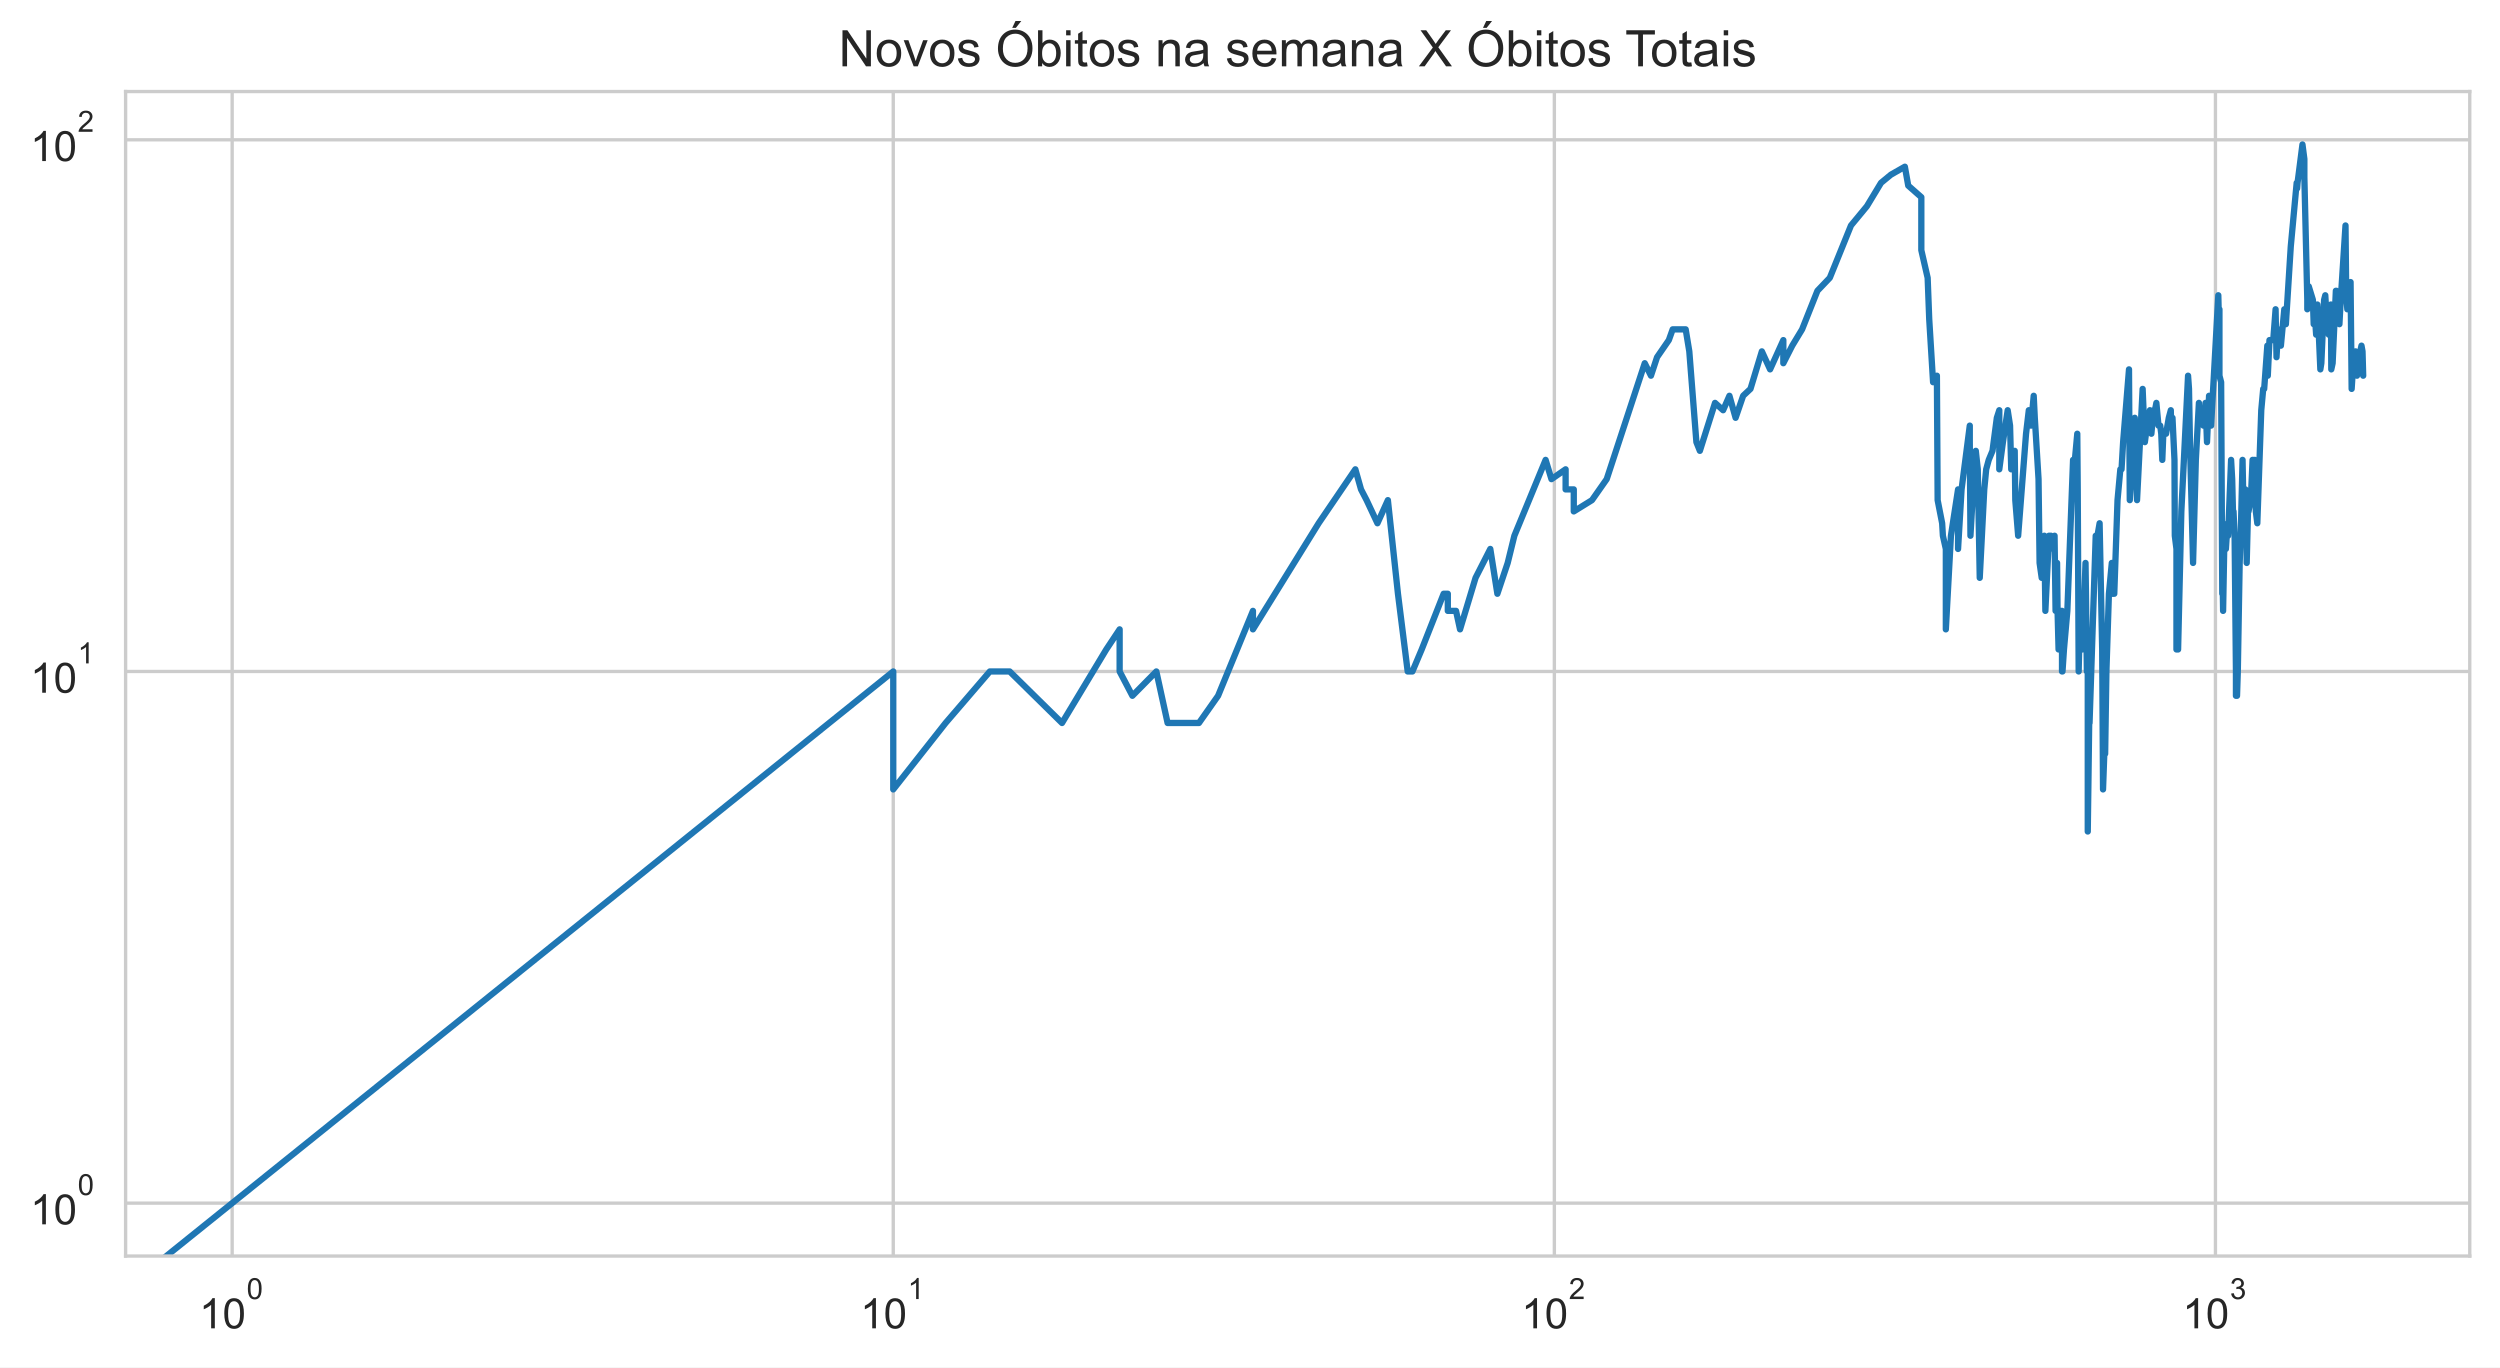
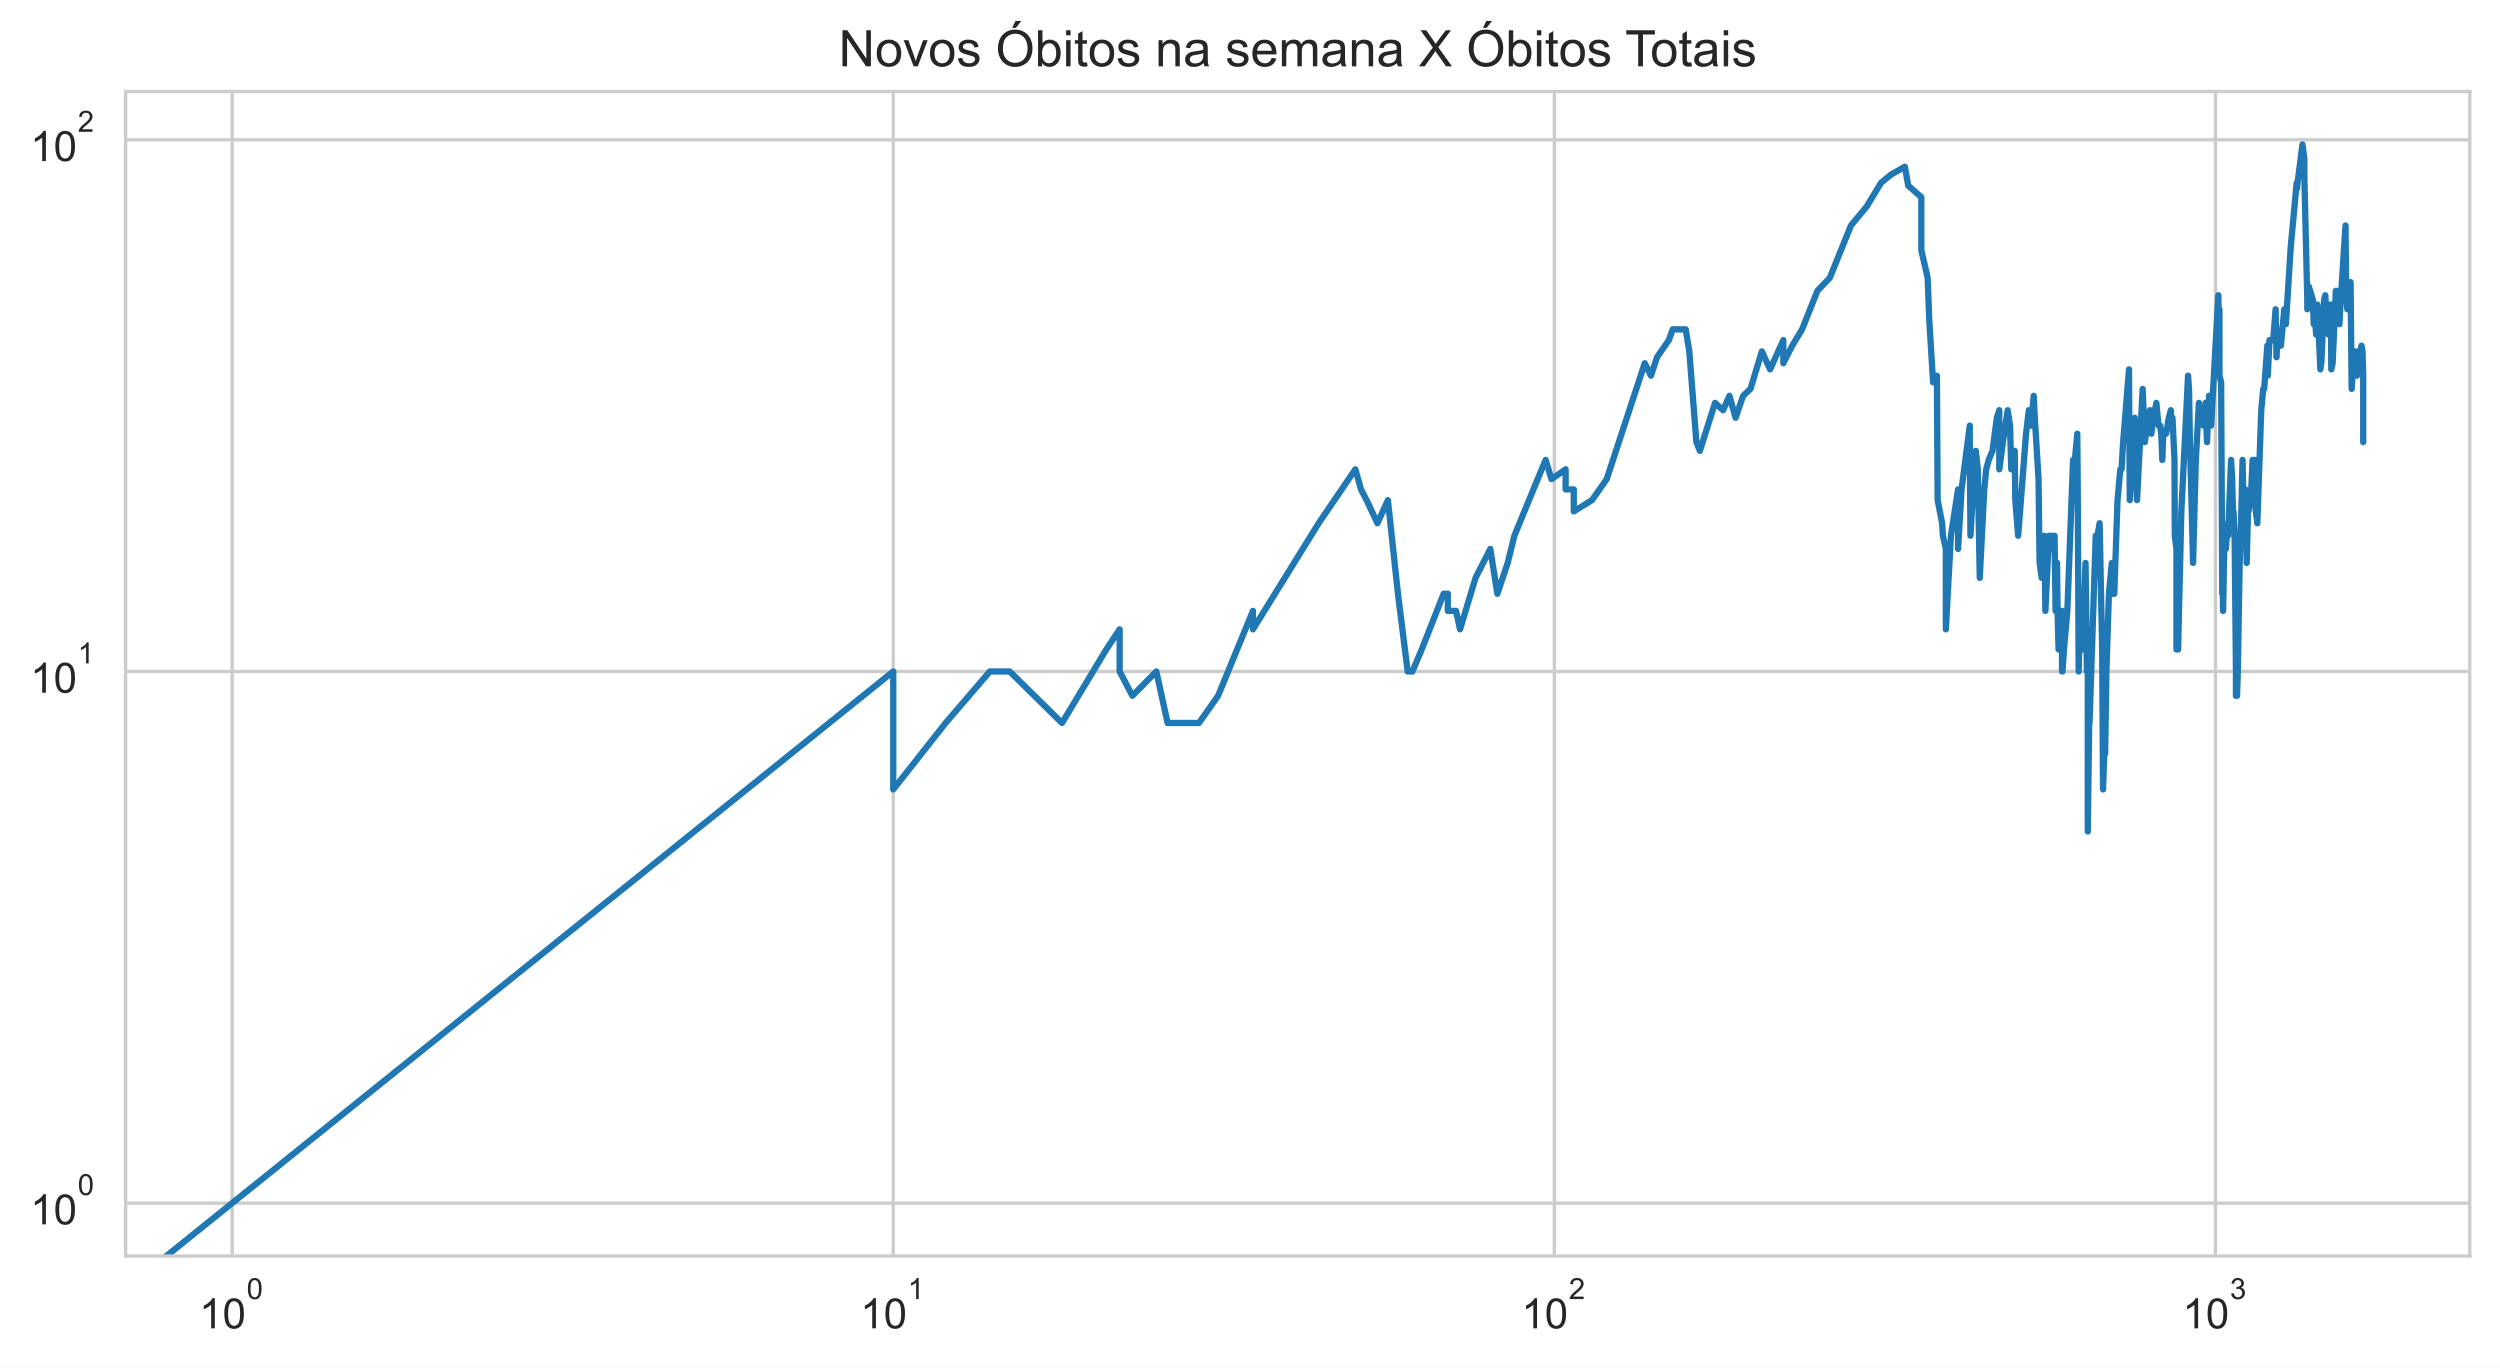
<svg xmlns="http://www.w3.org/2000/svg" xmlns:xlink="http://www.w3.org/1999/xlink" height="325.489pt" version="1.1" viewBox="0 0 595.1 325.489" width="595.1pt">
  <defs>
    <style type="text/css">*{stroke-linecap:butt;stroke-linejoin:round;}</style>
  </defs>
  <g id="figure_1">
    <g id="patch_1">
      <path d="M 0 325.489  L 595.1 325.489  L 595.1 0  L 0 0  z " style="fill:#ffffff;" />
    </g>
    <g id="axes_1">
      <g id="patch_2">
        <path d="M 29.9 298.989  L 587.9 298.989  L 587.9 21.789  L 29.9 21.789  z " style="fill:#ffffff;" />
      </g>
      <g id="matplotlib.axis_1">
        <g id="xtick_1">
          <g id="line2d_1">
-             <path clip-path="url(#p959908cf92)" d="M 55.264 298.989  L 55.264 21.789  " style="fill:none;stroke:#cccccc;stroke-linecap:round;stroke-width:0.8;" />
+             <path clip-path="url(#p756e085475)" d="M 55.264 298.989  L 55.264 21.789  " style="fill:none;stroke:#cccccc;stroke-linecap:round;stroke-width:0.8;" />
          </g>
          <g id="text_1">
            <g style="fill:#262626;" transform="translate(47.41364 316.3019)scale(0.1 -0.1)">
              <defs>
                <path d="M 2384 0  L 1822 0  L 1822 3584  Q 1619 3391 1289 3197  Q 959 3003 697 2906  L 697 3450  Q 1169 3672 1522 3987  Q 1875 4303 2022 4600  L 2384 4600  L 2384 0  z " id="ArialMT-31" transform="scale(0.015625)" />
                <path d="M 266 2259  Q 266 3072 433 3567  Q 600 4063 929 4331  Q 1259 4600 1759 4600  Q 2128 4600 2406 4451  Q 2684 4303 2865 4023  Q 3047 3744 3150 3342  Q 3253 2941 3253 2259  Q 3253 1453 3087 958  Q 2922 463 2592 192  Q 2263 -78 1759 -78  Q 1097 -78 719 397  Q 266 969 266 2259  z M 844 2259  Q 844 1131 1108 757  Q 1372 384 1759 384  Q 2147 384 2411 759  Q 2675 1134 2675 2259  Q 2675 3391 2411 3762  Q 2147 4134 1753 4134  Q 1366 4134 1134 3806  Q 844 3388 844 2259  z " id="ArialMT-30" transform="scale(0.015625)" />
              </defs>
              <use transform="translate(0 0.99375)" xlink:href="#ArialMT-31" />
              <use transform="translate(55.61523 0.99375)" xlink:href="#ArialMT-30" />
              <use transform="translate(112.9728 70.6875)scale(0.7)" xlink:href="#ArialMT-30" />
            </g>
          </g>
        </g>
        <g id="xtick_2">
          <g id="line2d_2">
-             <path clip-path="url(#p959908cf92)" d="M 212.631 298.989  L 212.631 21.789  " style="fill:none;stroke:#cccccc;stroke-linecap:round;stroke-width:0.8;" />
+             <path clip-path="url(#p756e085475)" d="M 212.631 298.989  L 212.631 21.789  " style="fill:none;stroke:#cccccc;stroke-linecap:round;stroke-width:0.8;" />
          </g>
          <g id="text_2">
            <g style="fill:#262626;" transform="translate(204.7809 316.3019)scale(0.1 -0.1)">
              <use transform="translate(0 0.99375)" xlink:href="#ArialMT-31" />
              <use transform="translate(55.61523 0.99375)" xlink:href="#ArialMT-30" />
              <use transform="translate(112.9728 70.6875)scale(0.7)" xlink:href="#ArialMT-31" />
            </g>
          </g>
        </g>
        <g id="xtick_3">
          <g id="line2d_3">
-             <path clip-path="url(#p959908cf92)" d="M 369.998 298.989  L 369.998 21.789  " style="fill:none;stroke:#cccccc;stroke-linecap:round;stroke-width:0.8;" />
+             <path clip-path="url(#p756e085475)" d="M 369.998 298.989  L 369.998 21.789  " style="fill:none;stroke:#cccccc;stroke-linecap:round;stroke-width:0.8;" />
          </g>
          <g id="text_3">
            <g style="fill:#262626;" transform="translate(362.1482 316.3019)scale(0.1 -0.1)">
              <defs>
                <path d="M 3222 541  L 3222 0  L 194 0  Q 188 203 259 391  Q 375 700 629 1000  Q 884 1300 1366 1694  Q 2113 2306 2375 2664  Q 2638 3022 2638 3341  Q 2638 3675 2398 3904  Q 2159 4134 1775 4134  Q 1369 4134 1125 3890  Q 881 3647 878 3216  L 300 3275  Q 359 3922 746 4261  Q 1134 4600 1788 4600  Q 2447 4600 2831 4234  Q 3216 3869 3216 3328  Q 3216 3053 3103 2787  Q 2991 2522 2730 2228  Q 2469 1934 1863 1422  Q 1356 997 1212 845  Q 1069 694 975 541  L 3222 541  z " id="ArialMT-32" transform="scale(0.015625)" />
              </defs>
              <use transform="translate(0 0.99375)" xlink:href="#ArialMT-31" />
              <use transform="translate(55.61523 0.99375)" xlink:href="#ArialMT-30" />
              <use transform="translate(112.9728 70.6875)scale(0.7)" xlink:href="#ArialMT-32" />
            </g>
          </g>
        </g>
        <g id="xtick_4">
          <g id="line2d_4">
-             <path clip-path="url(#p959908cf92)" d="M 527.365 298.989  L 527.365 21.789  " style="fill:none;stroke:#cccccc;stroke-linecap:round;stroke-width:0.8;" />
+             <path clip-path="url(#p756e085475)" d="M 527.365 298.989  L 527.365 21.789  " style="fill:none;stroke:#cccccc;stroke-linecap:round;stroke-width:0.8;" />
          </g>
          <g id="text_4">
            <g style="fill:#262626;" transform="translate(519.5154 316.3019)scale(0.1 -0.1)">
              <defs>
                <path d="M 269 1209  L 831 1284  Q 928 806 1161 595  Q 1394 384 1728 384  Q 2125 384 2398 659  Q 2672 934 2672 1341  Q 2672 1728 2419 1979  Q 2166 2231 1775 2231  Q 1616 2231 1378 2169  L 1441 2663  Q 1497 2656 1531 2656  Q 1891 2656 2178 2843  Q 2466 3031 2466 3422  Q 2466 3731 2256 3934  Q 2047 4138 1716 4138  Q 1388 4138 1169 3931  Q 950 3725 888 3313  L 325 3413  Q 428 3978 793 4289  Q 1159 4600 1703 4600  Q 2078 4600 2393 4439  Q 2709 4278 2876 4000  Q 3044 3722 3044 3409  Q 3044 3113 2884 2869  Q 2725 2625 2413 2481  Q 2819 2388 3044 2092  Q 3269 1797 3269 1353  Q 3269 753 2831 336  Q 2394 -81 1725 -81  Q 1122 -81 723 278  Q 325 638 269 1209  z " id="ArialMT-33" transform="scale(0.015625)" />
              </defs>
              <use transform="translate(0 0.99375)" xlink:href="#ArialMT-31" />
              <use transform="translate(55.61523 0.99375)" xlink:href="#ArialMT-30" />
              <use transform="translate(112.9728 70.6875)scale(0.7)" xlink:href="#ArialMT-33" />
            </g>
          </g>
        </g>
        <g id="xtick_5" />
        <g id="xtick_6" />
        <g id="xtick_7" />
        <g id="xtick_8" />
        <g id="xtick_9" />
        <g id="xtick_10" />
        <g id="xtick_11" />
        <g id="xtick_12" />
        <g id="xtick_13" />
        <g id="xtick_14" />
        <g id="xtick_15" />
        <g id="xtick_16" />
        <g id="xtick_17" />
        <g id="xtick_18" />
        <g id="xtick_19" />
        <g id="xtick_20" />
        <g id="xtick_21" />
        <g id="xtick_22" />
        <g id="xtick_23" />
        <g id="xtick_24" />
        <g id="xtick_25" />
        <g id="xtick_26" />
        <g id="xtick_27" />
        <g id="xtick_28" />
        <g id="xtick_29" />
        <g id="xtick_30" />
        <g id="xtick_31" />
        <g id="xtick_32" />
      </g>
      <g id="matplotlib.axis_2">
        <g id="ytick_1">
          <g id="line2d_5">
-             <path clip-path="url(#p959908cf92)" d="M 29.9 286.389  L 587.9 286.389  " style="fill:none;stroke:#cccccc;stroke-linecap:round;stroke-width:0.8;" />
+             <path clip-path="url(#p756e085475)" d="M 29.9 286.389  L 587.9 286.389  " style="fill:none;stroke:#cccccc;stroke-linecap:round;stroke-width:0.8;" />
          </g>
          <g id="text_5">
            <g style="fill:#262626;" transform="translate(7.2 291.5456)scale(0.1 -0.1)">
              <use transform="translate(0 0.99375)" xlink:href="#ArialMT-31" />
              <use transform="translate(55.61523 0.99375)" xlink:href="#ArialMT-30" />
              <use transform="translate(112.9728 70.6875)scale(0.7)" xlink:href="#ArialMT-30" />
            </g>
          </g>
        </g>
        <g id="ytick_2">
          <g id="line2d_6">
-             <path clip-path="url(#p959908cf92)" d="M 29.9 159.834  L 587.9 159.834  " style="fill:none;stroke:#cccccc;stroke-linecap:round;stroke-width:0.8;" />
+             <path clip-path="url(#p756e085475)" d="M 29.9 159.834  L 587.9 159.834  " style="fill:none;stroke:#cccccc;stroke-linecap:round;stroke-width:0.8;" />
          </g>
          <g id="text_6">
            <g style="fill:#262626;" transform="translate(7.2 164.9904)scale(0.1 -0.1)">
              <use transform="translate(0 0.99375)" xlink:href="#ArialMT-31" />
              <use transform="translate(55.61523 0.99375)" xlink:href="#ArialMT-30" />
              <use transform="translate(112.9728 70.6875)scale(0.7)" xlink:href="#ArialMT-31" />
            </g>
          </g>
        </g>
        <g id="ytick_3">
          <g id="line2d_7">
-             <path clip-path="url(#p959908cf92)" d="M 29.9 33.279  L 587.9 33.279  " style="fill:none;stroke:#cccccc;stroke-linecap:round;stroke-width:0.8;" />
+             <path clip-path="url(#p756e085475)" d="M 29.9 33.279  L 587.9 33.279  " style="fill:none;stroke:#cccccc;stroke-linecap:round;stroke-width:0.8;" />
          </g>
          <g id="text_7">
            <g style="fill:#262626;" transform="translate(7.2 38.43524)scale(0.1 -0.1)">
              <use transform="translate(0 0.99375)" xlink:href="#ArialMT-31" />
              <use transform="translate(55.61523 0.99375)" xlink:href="#ArialMT-30" />
              <use transform="translate(112.9728 70.6875)scale(0.7)" xlink:href="#ArialMT-32" />
            </g>
          </g>
        </g>
        <g id="ytick_4" />
        <g id="ytick_5" />
        <g id="ytick_6" />
        <g id="ytick_7" />
        <g id="ytick_8" />
        <g id="ytick_9" />
        <g id="ytick_10" />
        <g id="ytick_11" />
        <g id="ytick_12" />
        <g id="ytick_13" />
        <g id="ytick_14" />
        <g id="ytick_15" />
        <g id="ytick_16" />
        <g id="ytick_17" />
        <g id="ytick_18" />
        <g id="ytick_19" />
        <g id="ytick_20" />
        <g id="ytick_21" />
      </g>
      <g id="line2d_8">
-         <path clip-path="url(#p959908cf92)" d="M 5.401 326.489  L 212.631 159.834  L 212.631 187.91  L 225.091 172.099  L 235.627 159.834  L 235.627 159.834  L 240.342 159.834  L 252.802 172.099  L 263.338 154.596  L 266.517 149.813  L 266.517 159.834  L 269.555 165.625  L 269.555 165.625  L 275.254 159.834  L 277.934 172.099  L 285.397 172.099  L 289.955 165.625  L 298.249 145.414  L 298.249 149.813  L 298.249 149.813  L 313.889 124.556  L 322.626 111.716  L 323.979 116.499  L 325.306 119.056  L 327.886 124.556  L 330.371 119.056  L 332.769 141.341  L 335.086 159.834  L 336.216 159.834  L 338.421 154.596  L 343.641 141.341  L 344.638 141.341  L 344.638 145.414  L 346.591 145.414  L 347.547 149.813  L 351.242 137.549  L 354.748 130.67  L 356.435 141.341  L 358.891 134.002  L 360.48 127.528  L 367.916 109.473  L 369.311 114.056  L 372.679 111.716  L 372.679 116.499  L 374.622 116.499  L 374.622 121.737  L 378.953 119.056  L 382.459 114.056  L 391.514 86.46  L 392.994 89.431  L 394.443 85.032  L 397.252 80.959  L 398.163 78.402  L 401.26 78.402  L 402.12 83.64  L 403.808 105.243  L 404.636 107.317  L 408.244 95.905  L 410.17 97.65  L 411.672 94.214  L 413.142 99.452  L 414.936 94.214  L 416.684 92.573  L 419.391 83.64  L 421.353 87.925  L 424.503 80.959  L 424.503 86.46  L 426.624 82.283  L 428.971 78.402  L 432.621 69.22  L 435.564 66.137  L 440.61 53.673  L 444.395 49.091  L 447.762 43.52  L 450.13 41.569  L 453.434 39.684  L 454.236 44.186  L 457.352 46.935  L 457.352 59.553  L 457.352 59.553  L 458.858 66.137  L 459.23 75.959  L 460.149 90.98  L 461.057 89.431  L 461.237 119.056  L 461.237 119.056  L 462.308 124.556  L 462.485 127.528  L 463.187 130.67  L 463.187 149.813  L 464.4 127.528  L 464.4 127.528  L 466.096 116.499  L 466.096 130.67  L 466.929 116.499  L 468.886 101.315  L 468.886 105.243  L 468.886 105.243  L 469.047 127.528  L 469.526 119.056  L 470.318 107.317  L 470.789 111.716  L 471.257 137.549  L 472.335 116.499  L 472.335 116.499  L 472.792 111.716  L 473.397 109.473  L 474.295 107.317  L 475.327 99.452  L 475.91 97.65  L 475.91 111.716  L 475.91 111.716  L 476.775 105.243  L 477.911 97.65  L 478.473 101.315  L 478.752 111.716  L 479.444 109.473  L 479.444 109.473  L 479.582 107.317  L 479.719 119.056  L 480.402 127.528  L 482.278 103.244  L 482.936 97.65  L 483.458 99.452  L 483.458 99.452  L 483.458 101.315  L 484.104 94.214  L 484.361 99.452  L 485.253 114.056  L 485.506 134.002  L 485.506 134.002  L 486.008 137.549  L 486.631 127.528  L 486.879 145.414  L 487.738 127.528  L 487.738 127.528  L 488.225 127.528  L 488.708 130.67  L 489.068 127.528  L 489.307 145.414  L 489.664 134.002  L 489.782 145.414  L 490.019 154.596  L 490.606 145.414  L 490.606 149.813  L 490.84 145.414  L 490.84 159.834  L 490.957 159.834  L 491.305 154.596  L 492.111 145.414  L 493.471 109.473  L 493.695 109.473  L 493.695 109.473  L 493.695 111.716  L 494.474 103.244  L 494.584 116.499  L 494.805 159.834  L 494.805 159.834  L 495.025 149.813  L 495.68 154.596  L 495.897 149.813  L 496.436 134.002  L 496.543 141.341  L 496.758 159.834  L 496.971 159.834  L 496.971 197.931  L 497.396 165.625  L 497.396 172.099  L 498.864 127.528  L 499.174 130.67  L 499.174 130.67  L 499.277 127.528  L 499.791 124.556  L 500.402 154.596  L 500.605 187.91  L 500.907 179.438  L 501.108 179.438  L 501.409 159.834  L 502.006 141.341  L 502.695 134.002  L 502.695 141.341  L 502.793 141.341  L 503.281 141.341  L 504.055 119.056  L 504.724 111.716  L 505.009 111.716  L 505.009 111.716  L 505.387 105.243  L 506.787 87.925  L 506.971 119.056  L 506.971 119.056  L 508.158 99.452  L 508.699 119.056  L 510.033 92.573  L 510.033 92.573  L 510.56 105.243  L 511.342 99.452  L 511.772 97.65  L 512.115 103.244  L 512.626 97.65  L 512.626 99.452  L 512.626 99.452  L 513.301 95.905  L 513.803 101.315  L 514.218 101.315  L 514.466 103.244  L 514.713 109.473  L 514.96 103.244  L 515.612 103.244  L 516.258 99.452  L 516.739 97.65  L 516.819 101.315  L 517.137 99.452  L 517.612 109.473  L 517.69 127.528  L 518.083 130.67  L 518.083 154.596  L 518.083 154.596  L 518.473 154.596  L 519.247 121.737  L 520.845 89.431  L 520.845 89.431  L 521.07 92.573  L 521.294 105.243  L 522.037 134.002  L 522.699 109.473  L 522.699 109.473  L 523.427 95.905  L 523.499 99.452  L 524.29 97.65  L 524.504 101.315  L 525.001 95.905  L 525.001 95.905  L 525.354 105.243  L 525.845 94.214  L 526.332 101.315  L 528.045 70.288  L 528.181 75.959  L 528.316 73.62  L 528.316 73.62  L 528.316 89.431  L 528.719 90.98  L 528.986 141.341  L 529.12 141.341  L 529.186 145.414  L 529.186 145.414  L 529.452 130.67  L 529.848 130.67  L 530.243 124.556  L 530.374 124.556  L 530.374 127.528  L 530.374 127.528  L 531.089 109.473  L 531.348 114.056  L 531.605 124.556  L 531.669 121.737  L 531.669 121.737  L 531.926 127.528  L 532.244 159.834  L 532.244 165.625  L 532.244 165.625  L 532.499 165.625  L 532.688 159.834  L 533.13 134.002  L 533.38 127.528  L 533.817 109.473  L 533.817 109.473  L 534.003 119.056  L 534.498 116.499  L 534.682 119.056  L 534.805 134.002  L 534.805 134.002  L 535.111 121.737  L 535.233 121.737  L 535.779 119.056  L 536.2 109.473  L 536.32 109.473  L 536.32 109.473  L 536.44 116.499  L 536.739 109.473  L 536.977 121.737  L 537.332 124.556  L 538.271 97.65  L 538.735 92.573  L 538.966 92.573  L 539.712 82.283  L 539.826 89.431  L 540.223 80.959  L 541.123 80.959  L 541.68 73.62  L 541.901 85.032  L 542.287 78.402  L 542.506 80.959  L 542.506 82.283  L 542.943 82.283  L 543.755 73.62  L 544.13 77.167  L 545.296 58.673  L 546.701 43.52  L 546.804 44.861  L 546.907 43.52  L 548.078 34.389  L 548.531 37.862  L 548.531 42.211  L 549.229 71.376  L 549.229 73.62  L 549.576 68.173  L 550.556 71.376  L 550.751 77.167  L 550.848 74.777  L 551.09 75.959  L 551.331 79.665  L 551.619 72.486  L 551.81 75.959  L 552.334 87.925  L 552.571 86.46  L 553.229 71.376  L 553.509 70.288  L 553.928 77.167  L 554.344 79.665  L 554.848 72.486  L 554.94 87.925  L 555.258 86.46  L 556.027 69.22  L 556.161 69.22  L 556.251 70.288  L 556.653 70.288  L 556.875 77.167  L 557.185 71.376  L 558.324 53.673  L 558.498 70.288  L 558.757 73.62  L 559.016 72.486  L 559.53 67.146  L 559.786 92.573  L 560.083 87.925  L 560.167 85.032  L 560.421 85.032  L 560.715 83.64  L 561.05 89.431  L 561.424 85.032  L 561.59 87.925  L 561.838 83.64  L 562.127 82.283  L 562.373 83.64  L 562.536 89.431  L 562.536 89.431  " style="fill:none;stroke:#1f77b4;stroke-linecap:round;stroke-width:1.5;" />
+         <path clip-path="url(#p756e085475)" d="M 5.401 326.489  L 212.631 159.834  L 212.631 187.91  L 225.091 172.099  L 235.627 159.834  L 235.627 159.834  L 240.342 159.834  L 252.802 172.099  L 263.338 154.596  L 266.517 149.813  L 266.517 159.834  L 269.555 165.625  L 269.555 165.625  L 275.254 159.834  L 277.934 172.099  L 285.397 172.099  L 289.955 165.625  L 298.249 145.414  L 298.249 149.813  L 298.249 149.813  L 313.889 124.556  L 322.626 111.716  L 323.979 116.499  L 325.306 119.056  L 327.886 124.556  L 330.371 119.056  L 332.769 141.341  L 335.086 159.834  L 336.216 159.834  L 338.421 154.596  L 343.641 141.341  L 344.638 141.341  L 344.638 145.414  L 346.591 145.414  L 347.547 149.813  L 351.242 137.549  L 354.748 130.67  L 356.435 141.341  L 358.891 134.002  L 360.48 127.528  L 367.916 109.473  L 369.311 114.056  L 372.679 111.716  L 372.679 116.499  L 374.622 116.499  L 374.622 121.737  L 378.953 119.056  L 382.459 114.056  L 391.514 86.46  L 392.994 89.431  L 394.443 85.032  L 397.252 80.959  L 398.163 78.402  L 401.26 78.402  L 402.12 83.64  L 403.808 105.243  L 404.636 107.317  L 408.244 95.905  L 410.17 97.65  L 411.672 94.214  L 413.142 99.452  L 414.936 94.214  L 416.684 92.573  L 419.391 83.64  L 421.353 87.925  L 424.503 80.959  L 424.503 86.46  L 426.624 82.283  L 428.971 78.402  L 432.621 69.22  L 435.564 66.137  L 440.61 53.673  L 444.395 49.091  L 447.762 43.52  L 450.13 41.569  L 453.434 39.684  L 454.236 44.186  L 457.352 46.935  L 457.352 59.553  L 457.352 59.553  L 458.858 66.137  L 459.23 75.959  L 460.149 90.98  L 461.057 89.431  L 461.237 119.056  L 461.237 119.056  L 462.308 124.556  L 462.485 127.528  L 463.187 130.67  L 463.187 149.813  L 464.4 127.528  L 464.4 127.528  L 466.096 116.499  L 466.096 130.67  L 466.929 116.499  L 468.886 101.315  L 468.886 105.243  L 468.886 105.243  L 469.047 127.528  L 469.526 119.056  L 470.318 107.317  L 470.789 111.716  L 471.257 137.549  L 472.335 116.499  L 472.335 116.499  L 472.792 111.716  L 473.397 109.473  L 474.295 107.317  L 475.327 99.452  L 475.91 97.65  L 475.91 111.716  L 475.91 111.716  L 476.775 105.243  L 477.911 97.65  L 478.473 101.315  L 478.752 111.716  L 479.444 109.473  L 479.444 109.473  L 479.582 107.317  L 479.719 119.056  L 480.402 127.528  L 482.278 103.244  L 482.936 97.65  L 483.458 99.452  L 483.458 99.452  L 483.458 101.315  L 484.104 94.214  L 484.361 99.452  L 485.253 114.056  L 485.506 134.002  L 485.506 134.002  L 486.008 137.549  L 486.631 127.528  L 486.879 145.414  L 487.738 127.528  L 487.738 127.528  L 488.225 127.528  L 488.708 130.67  L 489.068 127.528  L 489.307 145.414  L 489.664 134.002  L 489.782 145.414  L 490.019 154.596  L 490.606 145.414  L 490.606 149.813  L 490.84 145.414  L 490.84 159.834  L 490.957 159.834  L 491.305 154.596  L 492.111 145.414  L 493.471 109.473  L 493.695 109.473  L 493.695 109.473  L 493.695 111.716  L 494.474 103.244  L 494.584 116.499  L 494.805 159.834  L 494.805 159.834  L 495.025 149.813  L 495.68 154.596  L 495.897 149.813  L 496.436 134.002  L 496.543 141.341  L 496.758 159.834  L 496.971 159.834  L 496.971 197.931  L 497.396 165.625  L 497.396 172.099  L 498.864 127.528  L 499.174 130.67  L 499.174 130.67  L 499.277 127.528  L 499.791 124.556  L 500.402 154.596  L 500.605 187.91  L 500.907 179.438  L 501.108 179.438  L 501.409 159.834  L 502.006 141.341  L 502.695 134.002  L 502.695 141.341  L 502.793 141.341  L 503.281 141.341  L 504.055 119.056  L 504.724 111.716  L 505.009 111.716  L 505.009 111.716  L 505.387 105.243  L 506.787 87.925  L 506.971 119.056  L 506.971 119.056  L 508.158 99.452  L 508.699 119.056  L 510.033 92.573  L 510.033 92.573  L 510.56 105.243  L 511.342 99.452  L 511.772 97.65  L 512.115 103.244  L 512.626 97.65  L 512.626 99.452  L 512.626 99.452  L 513.301 95.905  L 513.803 101.315  L 514.218 101.315  L 514.466 103.244  L 514.713 109.473  L 514.96 103.244  L 515.612 103.244  L 516.258 99.452  L 516.739 97.65  L 516.819 101.315  L 517.137 99.452  L 517.612 109.473  L 517.69 127.528  L 518.083 130.67  L 518.083 154.596  L 518.083 154.596  L 518.473 154.596  L 519.247 121.737  L 520.845 89.431  L 520.845 89.431  L 521.07 92.573  L 521.294 105.243  L 522.037 134.002  L 522.699 109.473  L 522.699 109.473  L 523.427 95.905  L 523.499 99.452  L 524.29 97.65  L 524.504 101.315  L 525.001 95.905  L 525.001 95.905  L 525.354 105.243  L 525.845 94.214  L 526.332 101.315  L 528.045 70.288  L 528.181 75.959  L 528.316 73.62  L 528.316 73.62  L 528.316 89.431  L 528.719 90.98  L 528.986 141.341  L 529.12 141.341  L 529.186 145.414  L 529.186 145.414  L 529.452 130.67  L 529.848 130.67  L 530.243 124.556  L 530.374 124.556  L 530.374 127.528  L 530.374 127.528  L 531.089 109.473  L 531.348 114.056  L 531.605 124.556  L 531.669 121.737  L 531.669 121.737  L 531.926 127.528  L 532.244 159.834  L 532.244 165.625  L 532.244 165.625  L 532.499 165.625  L 532.688 159.834  L 533.13 134.002  L 533.38 127.528  L 533.817 109.473  L 533.817 109.473  L 534.003 119.056  L 534.498 116.499  L 534.682 119.056  L 534.805 134.002  L 534.805 134.002  L 535.111 121.737  L 535.233 121.737  L 535.779 119.056  L 536.2 109.473  L 536.32 109.473  L 536.32 109.473  L 536.44 116.499  L 536.739 109.473  L 536.977 121.737  L 537.332 124.556  L 538.271 97.65  L 538.735 92.573  L 538.966 92.573  L 539.712 82.283  L 539.826 89.431  L 540.223 80.959  L 541.123 80.959  L 541.68 73.62  L 541.901 85.032  L 542.287 78.402  L 542.506 80.959  L 542.506 82.283  L 542.943 82.283  L 543.755 73.62  L 544.13 77.167  L 545.296 58.673  L 546.701 43.52  L 546.804 44.861  L 546.907 43.52  L 548.078 34.389  L 548.531 37.862  L 548.531 42.211  L 549.229 71.376  L 549.229 73.62  L 549.576 68.173  L 550.556 71.376  L 550.751 77.167  L 550.848 74.777  L 551.09 75.959  L 551.331 79.665  L 551.619 72.486  L 551.81 75.959  L 552.334 87.925  L 552.571 86.46  L 553.229 71.376  L 553.509 70.288  L 553.928 77.167  L 554.344 79.665  L 554.848 72.486  L 554.94 87.925  L 555.258 86.46  L 556.027 69.22  L 556.161 69.22  L 556.251 70.288  L 556.653 70.288  L 556.875 77.167  L 557.185 71.376  L 558.324 53.673  L 558.498 70.288  L 558.757 73.62  L 559.016 72.486  L 559.53 67.146  L 559.786 92.573  L 560.083 87.925  L 560.167 85.032  L 560.421 85.032  L 560.715 83.64  L 561.05 89.431  L 561.424 85.032  L 561.59 87.925  L 561.838 83.64  L 562.127 82.283  L 562.373 83.64  L 562.536 89.431  L 562.536 105.243  L 562.536 105.243  " style="fill:none;stroke:#1f77b4;stroke-linecap:round;stroke-width:1.5;" />
      </g>
      <g id="patch_3">
        <path d="M 29.9 298.989  L 29.9 21.789  " style="fill:none;stroke:#cccccc;stroke-linecap:square;stroke-linejoin:miter;stroke-width:0.8;" />
      </g>
      <g id="patch_4">
        <path d="M 587.9 298.989  L 587.9 21.789  " style="fill:none;stroke:#cccccc;stroke-linecap:square;stroke-linejoin:miter;stroke-width:0.8;" />
      </g>
      <g id="patch_5">
        <path d="M 29.9 298.989  L 587.9 298.989  " style="fill:none;stroke:#cccccc;stroke-linecap:square;stroke-linejoin:miter;stroke-width:0.8;" />
      </g>
      <g id="patch_6">
        <path d="M 29.9 21.789  L 587.9 21.789  " style="fill:none;stroke:#cccccc;stroke-linecap:square;stroke-linejoin:miter;stroke-width:0.8;" />
      </g>
      <g id="text_8">
        <g style="fill:#262626;" transform="translate(199.6278 15.78937)scale(0.12 -0.12)">
          <defs>
            <path d="M 488 0  L 488 4581  L 1109 4581  L 3516 984  L 3516 4581  L 4097 4581  L 4097 0  L 3475 0  L 1069 3600  L 1069 0  L 488 0  z " id="ArialMT-4e" transform="scale(0.015625)" />
            <path d="M 213 1659  Q 213 2581 725 3025  Q 1153 3394 1769 3394  Q 2453 3394 2887 2945  Q 3322 2497 3322 1706  Q 3322 1066 3130 698  Q 2938 331 2570 128  Q 2203 -75 1769 -75  Q 1072 -75 642 372  Q 213 819 213 1659  z M 791 1659  Q 791 1022 1069 705  Q 1347 388 1769 388  Q 2188 388 2466 706  Q 2744 1025 2744 1678  Q 2744 2294 2464 2611  Q 2184 2928 1769 2928  Q 1347 2928 1069 2612  Q 791 2297 791 1659  z " id="ArialMT-6f" transform="scale(0.015625)" />
            <path d="M 1344 0  L 81 3319  L 675 3319  L 1388 1331  Q 1503 1009 1600 663  Q 1675 925 1809 1294  L 2547 3319  L 3125 3319  L 1869 0  L 1344 0  z " id="ArialMT-76" transform="scale(0.015625)" />
            <path d="M 197 991  L 753 1078  Q 800 744 1014 566  Q 1228 388 1613 388  Q 2000 388 2187 545  Q 2375 703 2375 916  Q 2375 1106 2209 1216  Q 2094 1291 1634 1406  Q 1016 1563 777 1677  Q 538 1791 414 1992  Q 291 2194 291 2438  Q 291 2659 392 2848  Q 494 3038 669 3163  Q 800 3259 1026 3326  Q 1253 3394 1513 3394  Q 1903 3394 2198 3281  Q 2494 3169 2634 2976  Q 2775 2784 2828 2463  L 2278 2388  Q 2241 2644 2061 2787  Q 1881 2931 1553 2931  Q 1166 2931 1000 2803  Q 834 2675 834 2503  Q 834 2394 903 2306  Q 972 2216 1119 2156  Q 1203 2125 1616 2013  Q 2213 1853 2448 1751  Q 2684 1650 2818 1456  Q 2953 1263 2953 975  Q 2953 694 2789 445  Q 2625 197 2315 61  Q 2006 -75 1616 -75  Q 969 -75 630 194  Q 291 463 197 991  z " id="ArialMT-73" transform="scale(0.015625)" />
            <path id="ArialMT-20" transform="scale(0.015625)" />
            <path d="M 309 2231  Q 309 3372 921 4017  Q 1534 4663 2503 4663  Q 3138 4663 3647 4359  Q 4156 4056 4423 3514  Q 4691 2972 4691 2284  Q 4691 1588 4409 1038  Q 4128 488 3612 205  Q 3097 -78 2500 -78  Q 1853 -78 1343 234  Q 834 547 571 1087  Q 309 1628 309 2231  z M 934 2222  Q 934 1394 1379 917  Q 1825 441 2497 441  Q 3181 441 3623 922  Q 4066 1403 4066 2288  Q 4066 2847 3877 3264  Q 3688 3681 3323 3911  Q 2959 4141 2506 4141  Q 1863 4141 1398 3698  Q 934 3256 934 2222  z M 2118 4883  L 2533 5758  L 3271 5758  L 2583 4883  L 2118 4883  z " id="ArialMT-d3" transform="scale(0.015625)" />
            <path d="M 941 0  L 419 0  L 419 4581  L 981 4581  L 981 2947  Q 1338 3394 1891 3394  Q 2197 3394 2470 3270  Q 2744 3147 2920 2923  Q 3097 2700 3197 2384  Q 3297 2069 3297 1709  Q 3297 856 2875 390  Q 2453 -75 1863 -75  Q 1275 -75 941 416  L 941 0  z M 934 1684  Q 934 1088 1097 822  Q 1363 388 1816 388  Q 2184 388 2453 708  Q 2722 1028 2722 1663  Q 2722 2313 2464 2622  Q 2206 2931 1841 2931  Q 1472 2931 1203 2611  Q 934 2291 934 1684  z " id="ArialMT-62" transform="scale(0.015625)" />
            <path d="M 425 3934  L 425 4581  L 988 4581  L 988 3934  L 425 3934  z M 425 0  L 425 3319  L 988 3319  L 988 0  L 425 0  z " id="ArialMT-69" transform="scale(0.015625)" />
            <path d="M 1650 503  L 1731 6  Q 1494 -44 1306 -44  Q 1000 -44 831 53  Q 663 150 594 308  Q 525 466 525 972  L 525 2881  L 113 2881  L 113 3319  L 525 3319  L 525 4141  L 1084 4478  L 1084 3319  L 1650 3319  L 1650 2881  L 1084 2881  L 1084 941  Q 1084 700 1114 631  Q 1144 563 1211 522  Q 1278 481 1403 481  Q 1497 481 1650 503  z " id="ArialMT-74" transform="scale(0.015625)" />
            <path d="M 422 0  L 422 3319  L 928 3319  L 928 2847  Q 1294 3394 1984 3394  Q 2284 3394 2536 3286  Q 2788 3178 2913 3003  Q 3038 2828 3088 2588  Q 3119 2431 3119 2041  L 3119 0  L 2556 0  L 2556 2019  Q 2556 2363 2490 2533  Q 2425 2703 2258 2804  Q 2091 2906 1866 2906  Q 1506 2906 1245 2678  Q 984 2450 984 1813  L 984 0  L 422 0  z " id="ArialMT-6e" transform="scale(0.015625)" />
            <path d="M 2588 409  Q 2275 144 1986 34  Q 1697 -75 1366 -75  Q 819 -75 525 192  Q 231 459 231 875  Q 231 1119 342 1320  Q 453 1522 633 1644  Q 813 1766 1038 1828  Q 1203 1872 1538 1913  Q 2219 1994 2541 2106  Q 2544 2222 2544 2253  Q 2544 2597 2384 2738  Q 2169 2928 1744 2928  Q 1347 2928 1158 2789  Q 969 2650 878 2297  L 328 2372  Q 403 2725 575 2942  Q 747 3159 1072 3276  Q 1397 3394 1825 3394  Q 2250 3394 2515 3294  Q 2781 3194 2906 3042  Q 3031 2891 3081 2659  Q 3109 2516 3109 2141  L 3109 1391  Q 3109 606 3145 398  Q 3181 191 3288 0  L 2700 0  Q 2613 175 2588 409  z M 2541 1666  Q 2234 1541 1622 1453  Q 1275 1403 1131 1340  Q 988 1278 909 1158  Q 831 1038 831 891  Q 831 666 1001 516  Q 1172 366 1500 366  Q 1825 366 2078 508  Q 2331 650 2450 897  Q 2541 1088 2541 1459  L 2541 1666  z " id="ArialMT-61" transform="scale(0.015625)" />
            <path d="M 2694 1069  L 3275 997  Q 3138 488 2766 206  Q 2394 -75 1816 -75  Q 1088 -75 661 373  Q 234 822 234 1631  Q 234 2469 665 2931  Q 1097 3394 1784 3394  Q 2450 3394 2872 2941  Q 3294 2488 3294 1666  Q 3294 1616 3291 1516  L 816 1516  Q 847 969 1125 678  Q 1403 388 1819 388  Q 2128 388 2347 550  Q 2566 713 2694 1069  z M 847 1978  L 2700 1978  Q 2663 2397 2488 2606  Q 2219 2931 1791 2931  Q 1403 2931 1139 2672  Q 875 2413 847 1978  z " id="ArialMT-65" transform="scale(0.015625)" />
            <path d="M 422 0  L 422 3319  L 925 3319  L 925 2853  Q 1081 3097 1340 3245  Q 1600 3394 1931 3394  Q 2300 3394 2536 3241  Q 2772 3088 2869 2813  Q 3263 3394 3894 3394  Q 4388 3394 4653 3120  Q 4919 2847 4919 2278  L 4919 0  L 4359 0  L 4359 2091  Q 4359 2428 4304 2576  Q 4250 2725 4106 2815  Q 3963 2906 3769 2906  Q 3419 2906 3187 2673  Q 2956 2441 2956 1928  L 2956 0  L 2394 0  L 2394 2156  Q 2394 2531 2256 2718  Q 2119 2906 1806 2906  Q 1569 2906 1367 2781  Q 1166 2656 1075 2415  Q 984 2175 984 1722  L 984 0  L 422 0  z " id="ArialMT-6d" transform="scale(0.015625)" />
            <path d="M 28 0  L 1800 2388  L 238 4581  L 959 4581  L 1791 3406  Q 2050 3041 2159 2844  Q 2313 3094 2522 3366  L 3444 4581  L 4103 4581  L 2494 2422  L 4228 0  L 3478 0  L 2325 1634  Q 2228 1775 2125 1941  Q 1972 1691 1906 1597  L 756 0  L 28 0  z " id="ArialMT-58" transform="scale(0.015625)" />
            <path d="M 1659 0  L 1659 4041  L 150 4041  L 150 4581  L 3781 4581  L 3781 4041  L 2266 4041  L 2266 0  L 1659 0  z " id="ArialMT-54" transform="scale(0.015625)" />
          </defs>
          <use xlink:href="#ArialMT-4e" />
          <use x="72.217" xlink:href="#ArialMT-6f" />
          <use x="127.832" xlink:href="#ArialMT-76" />
          <use x="177.832" xlink:href="#ArialMT-6f" />
          <use x="233.447" xlink:href="#ArialMT-73" />
          <use x="283.447" xlink:href="#ArialMT-20" />
          <use x="311.23" xlink:href="#ArialMT-d3" />
          <use x="389.014" xlink:href="#ArialMT-62" />
          <use x="444.629" xlink:href="#ArialMT-69" />
          <use x="466.846" xlink:href="#ArialMT-74" />
          <use x="494.629" xlink:href="#ArialMT-6f" />
          <use x="550.244" xlink:href="#ArialMT-73" />
          <use x="600.244" xlink:href="#ArialMT-20" />
          <use x="628.027" xlink:href="#ArialMT-6e" />
          <use x="683.643" xlink:href="#ArialMT-61" />
          <use x="739.258" xlink:href="#ArialMT-20" />
          <use x="767.041" xlink:href="#ArialMT-73" />
          <use x="817.041" xlink:href="#ArialMT-65" />
          <use x="872.656" xlink:href="#ArialMT-6d" />
          <use x="955.957" xlink:href="#ArialMT-61" />
          <use x="1011.572" xlink:href="#ArialMT-6e" />
          <use x="1067.188" xlink:href="#ArialMT-61" />
          <use x="1122.803" xlink:href="#ArialMT-20" />
          <use x="1150.586" xlink:href="#ArialMT-58" />
          <use x="1217.285" xlink:href="#ArialMT-20" />
          <use x="1245.068" xlink:href="#ArialMT-d3" />
          <use x="1322.852" xlink:href="#ArialMT-62" />
          <use x="1378.467" xlink:href="#ArialMT-69" />
          <use x="1400.684" xlink:href="#ArialMT-74" />
          <use x="1428.467" xlink:href="#ArialMT-6f" />
          <use x="1484.082" xlink:href="#ArialMT-73" />
          <use x="1534.082" xlink:href="#ArialMT-20" />
          <use x="1560.115" xlink:href="#ArialMT-54" />
          <use x="1610.074" xlink:href="#ArialMT-6f" />
          <use x="1665.689" xlink:href="#ArialMT-74" />
          <use x="1693.473" xlink:href="#ArialMT-61" />
          <use x="1749.088" xlink:href="#ArialMT-69" />
          <use x="1771.305" xlink:href="#ArialMT-73" />
        </g>
      </g>
    </g>
  </g>
  <defs>
-     <clipPath id="p959908cf92">
+     <clipPath id="p756e085475">
      <rect height="277.2" width="558" x="29.9" y="21.789" />
    </clipPath>
  </defs>
</svg>
